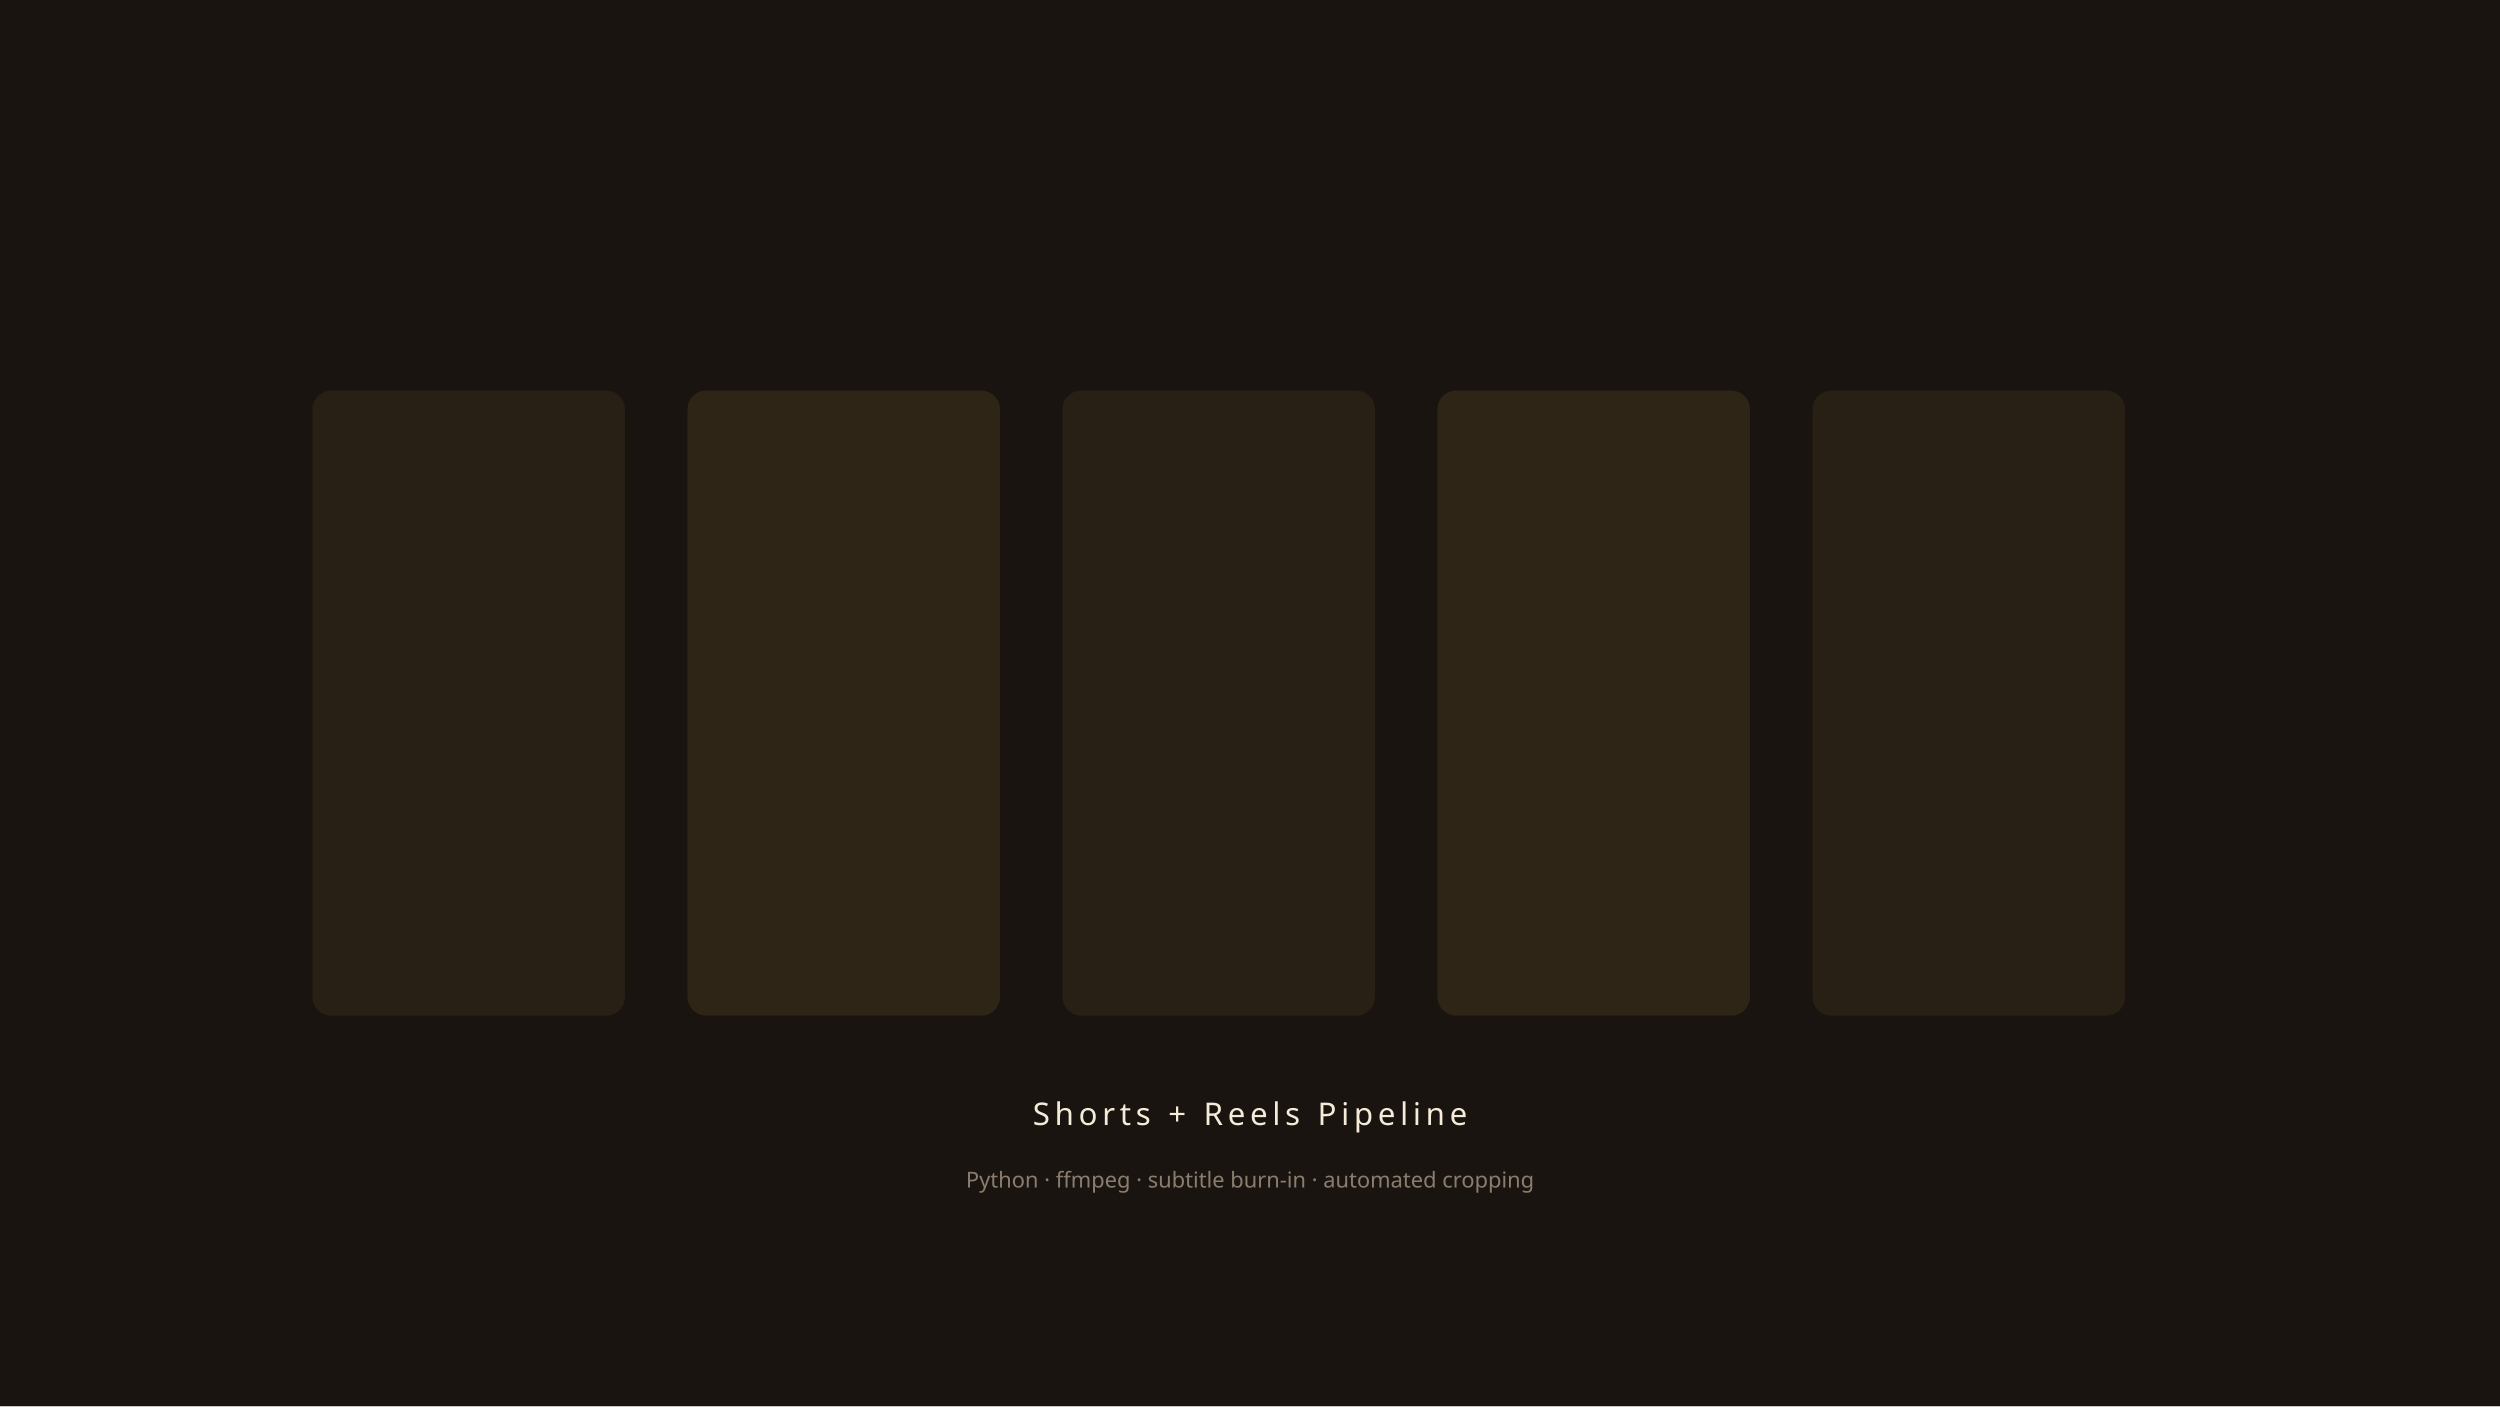
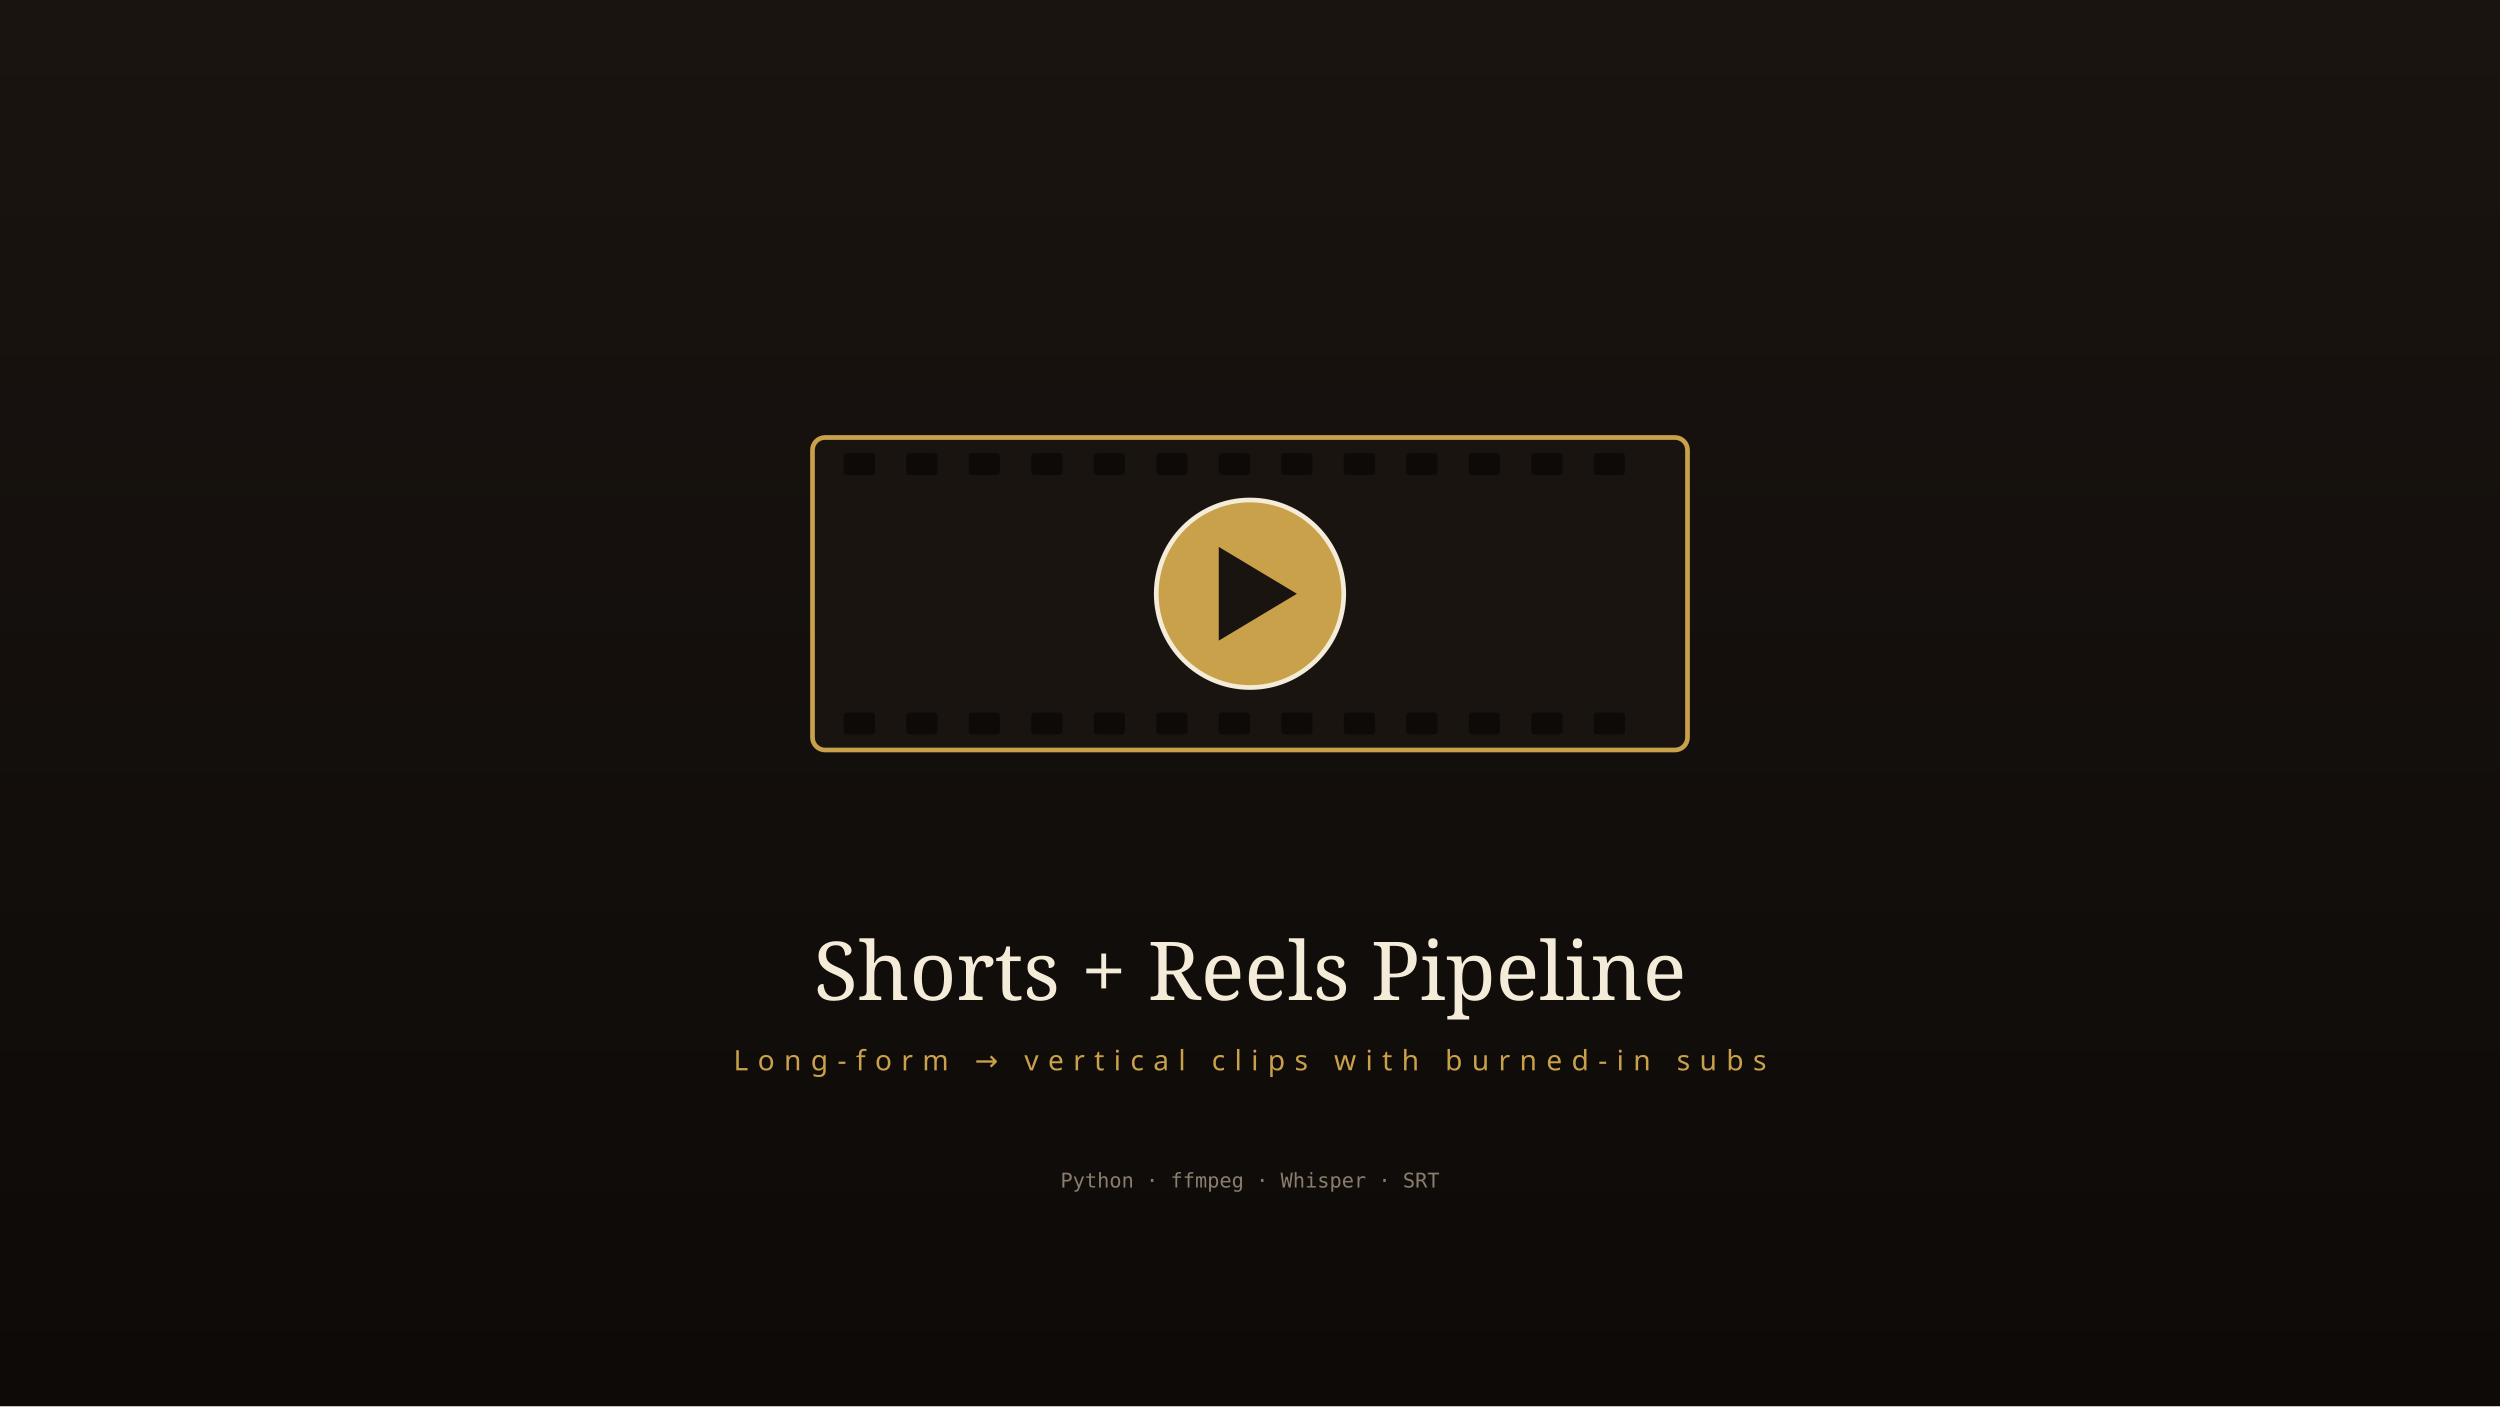
<svg xmlns="http://www.w3.org/2000/svg" width="1600" height="900" viewBox="0 0 1600 900">
-   <rect width="1600" height="900" fill="#1a1410" />
-   <rect x="200" y="250" width="200" height="400" rx="12" fill="#c9a14a" opacity="0.08" />
-   <rect x="440" y="250" width="200" height="400" rx="12" fill="#c9a14a" opacity="0.12" />
-   <rect x="680" y="250" width="200" height="400" rx="12" fill="#c9a14a" opacity="0.08" />
-   <rect x="920" y="250" width="200" height="400" rx="12" fill="#c9a14a" opacity="0.12" />
-   <rect x="1160" y="250" width="200" height="400" rx="12" fill="#c9a14a" opacity="0.08" />
-   <text x="800" y="720" font-family="'Inter Tight', sans-serif" font-size="20" fill="#f4ecd8" text-anchor="middle" letter-spacing="3">Shorts + Reels Pipeline</text>
-   <text x="800" y="760" font-family="'Inter Tight', sans-serif" font-size="14" fill="#8a7d6e" text-anchor="middle">Python · ffmpeg · subtitle burn-in · automated cropping</text>
+   <defs>
+     <linearGradient id="bg" x1="0" y1="0" x2="0" y2="1">
+       <stop offset="0%" stop-color="#1a1410" />
+       <stop offset="100%" stop-color="#0d0a08" />
+     </linearGradient>
+   </defs>
+   <rect width="1600" height="900" fill="url(#bg)" />
+   <g transform="translate(800, 380)">
+     <rect x="-280" y="-100" width="560" height="200" rx="8" fill="#1a1410" stroke="#c9a14a" stroke-width="3" />
+     <g fill="#0d0a08">
+       <rect x="-260" y="-90" width="20" height="14" rx="2" />
+       <rect x="-220" y="-90" width="20" height="14" rx="2" />
+       <rect x="-180" y="-90" width="20" height="14" rx="2" />
+       <rect x="-140" y="-90" width="20" height="14" rx="2" />
+       <rect x="-100" y="-90" width="20" height="14" rx="2" />
+       <rect x="-60" y="-90" width="20" height="14" rx="2" />
+       <rect x="-20" y="-90" width="20" height="14" rx="2" />
+       <rect x="20" y="-90" width="20" height="14" rx="2" />
+       <rect x="60" y="-90" width="20" height="14" rx="2" />
+       <rect x="100" y="-90" width="20" height="14" rx="2" />
+       <rect x="140" y="-90" width="20" height="14" rx="2" />
+       <rect x="180" y="-90" width="20" height="14" rx="2" />
+       <rect x="220" y="-90" width="20" height="14" rx="2" />
+     </g>
+     <g fill="#0d0a08">
+       <rect x="-260" y="76" width="20" height="14" rx="2" />
+       <rect x="-220" y="76" width="20" height="14" rx="2" />
+       <rect x="-180" y="76" width="20" height="14" rx="2" />
+       <rect x="-140" y="76" width="20" height="14" rx="2" />
+       <rect x="-100" y="76" width="20" height="14" rx="2" />
+       <rect x="-60" y="76" width="20" height="14" rx="2" />
+       <rect x="-20" y="76" width="20" height="14" rx="2" />
+       <rect x="20" y="76" width="20" height="14" rx="2" />
+       <rect x="60" y="76" width="20" height="14" rx="2" />
+       <rect x="100" y="76" width="20" height="14" rx="2" />
+       <rect x="140" y="76" width="20" height="14" rx="2" />
+       <rect x="180" y="76" width="20" height="14" rx="2" />
+       <rect x="220" y="76" width="20" height="14" rx="2" />
+     </g>
+     <circle cx="0" cy="0" r="60" fill="#c9a14a" stroke="#f4ecd8" stroke-width="3" />
+     <polygon points="-20,-30 -20,30 30,0" fill="#1a1410" />
+   </g>
+   <text x="800" y="640" font-family="Fraunces, Georgia, serif" font-size="52" font-weight="500" fill="#f4ecd8" text-anchor="middle">Shorts + Reels Pipeline</text>
+   <text x="800" y="685" font-family="'Inter Tight', sans-serif" font-size="18" fill="#c9a14a" text-anchor="middle" letter-spacing="6" text-transform="uppercase">Long-form → vertical clips with burned-in subs</text>
+   <text x="800" y="760" font-family="'JetBrains Mono', monospace" font-size="13" fill="#8a7d6e" text-anchor="middle">Python · ffmpeg · Whisper · SRT</text>
</svg>
